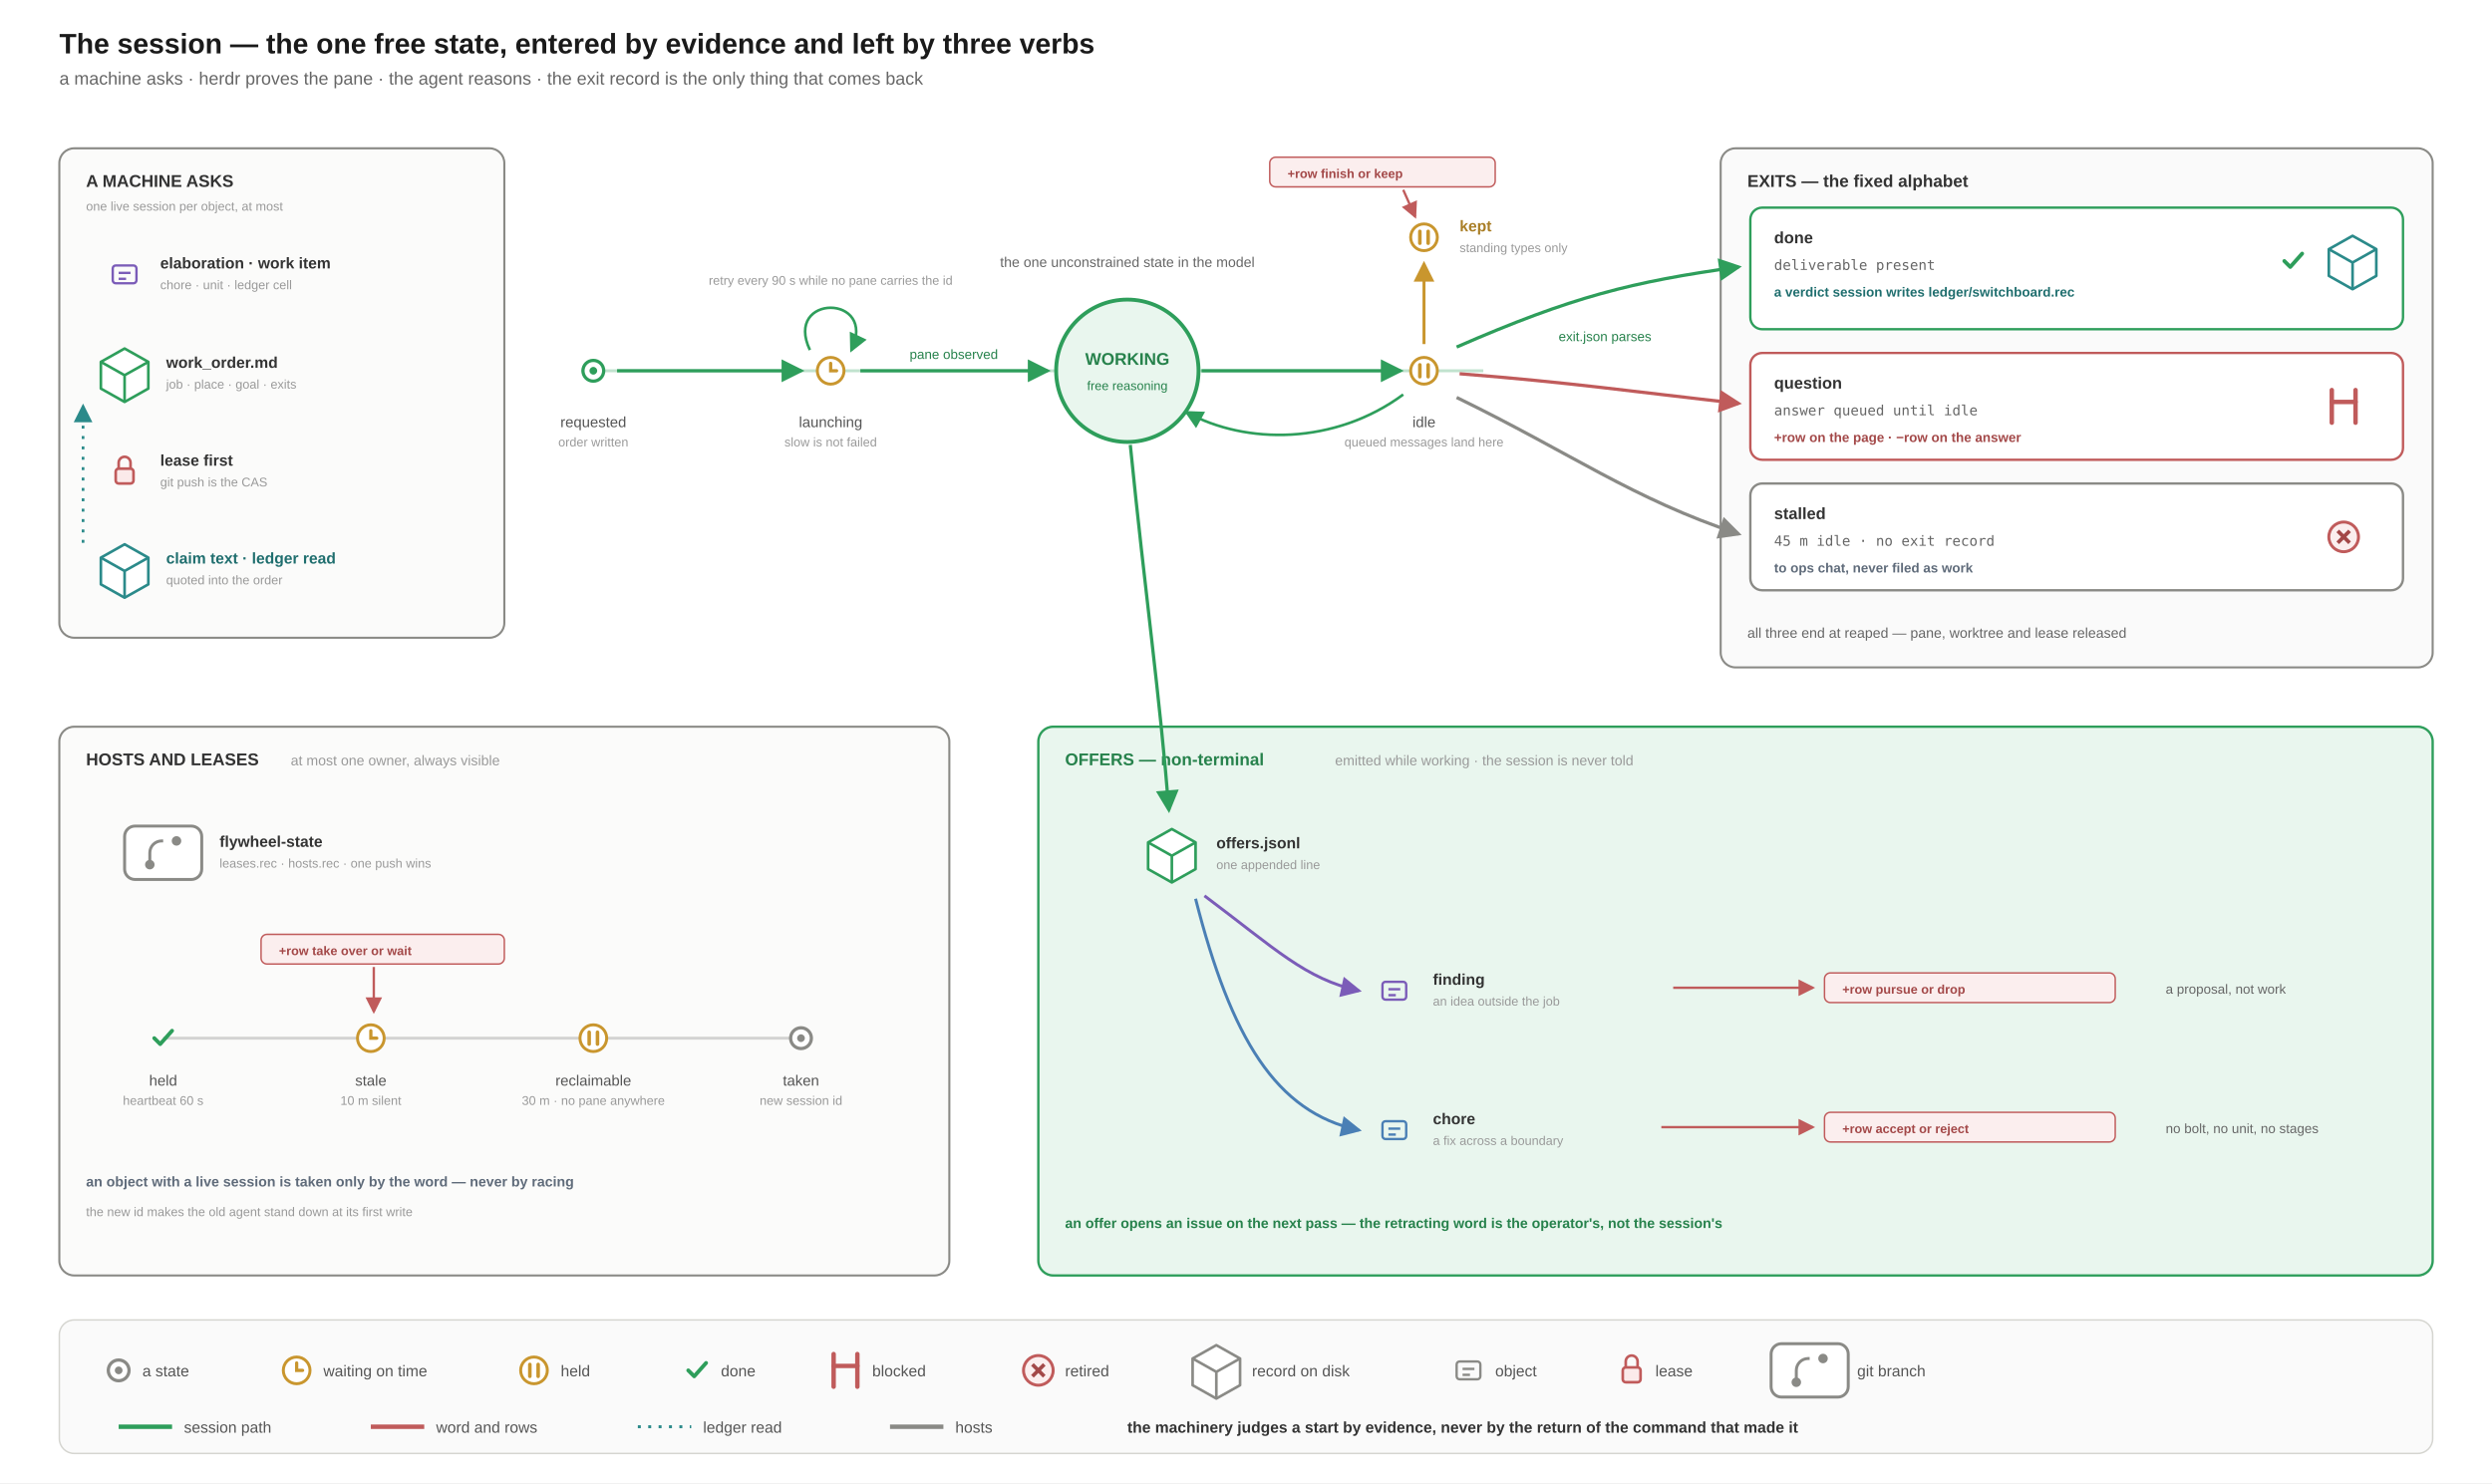
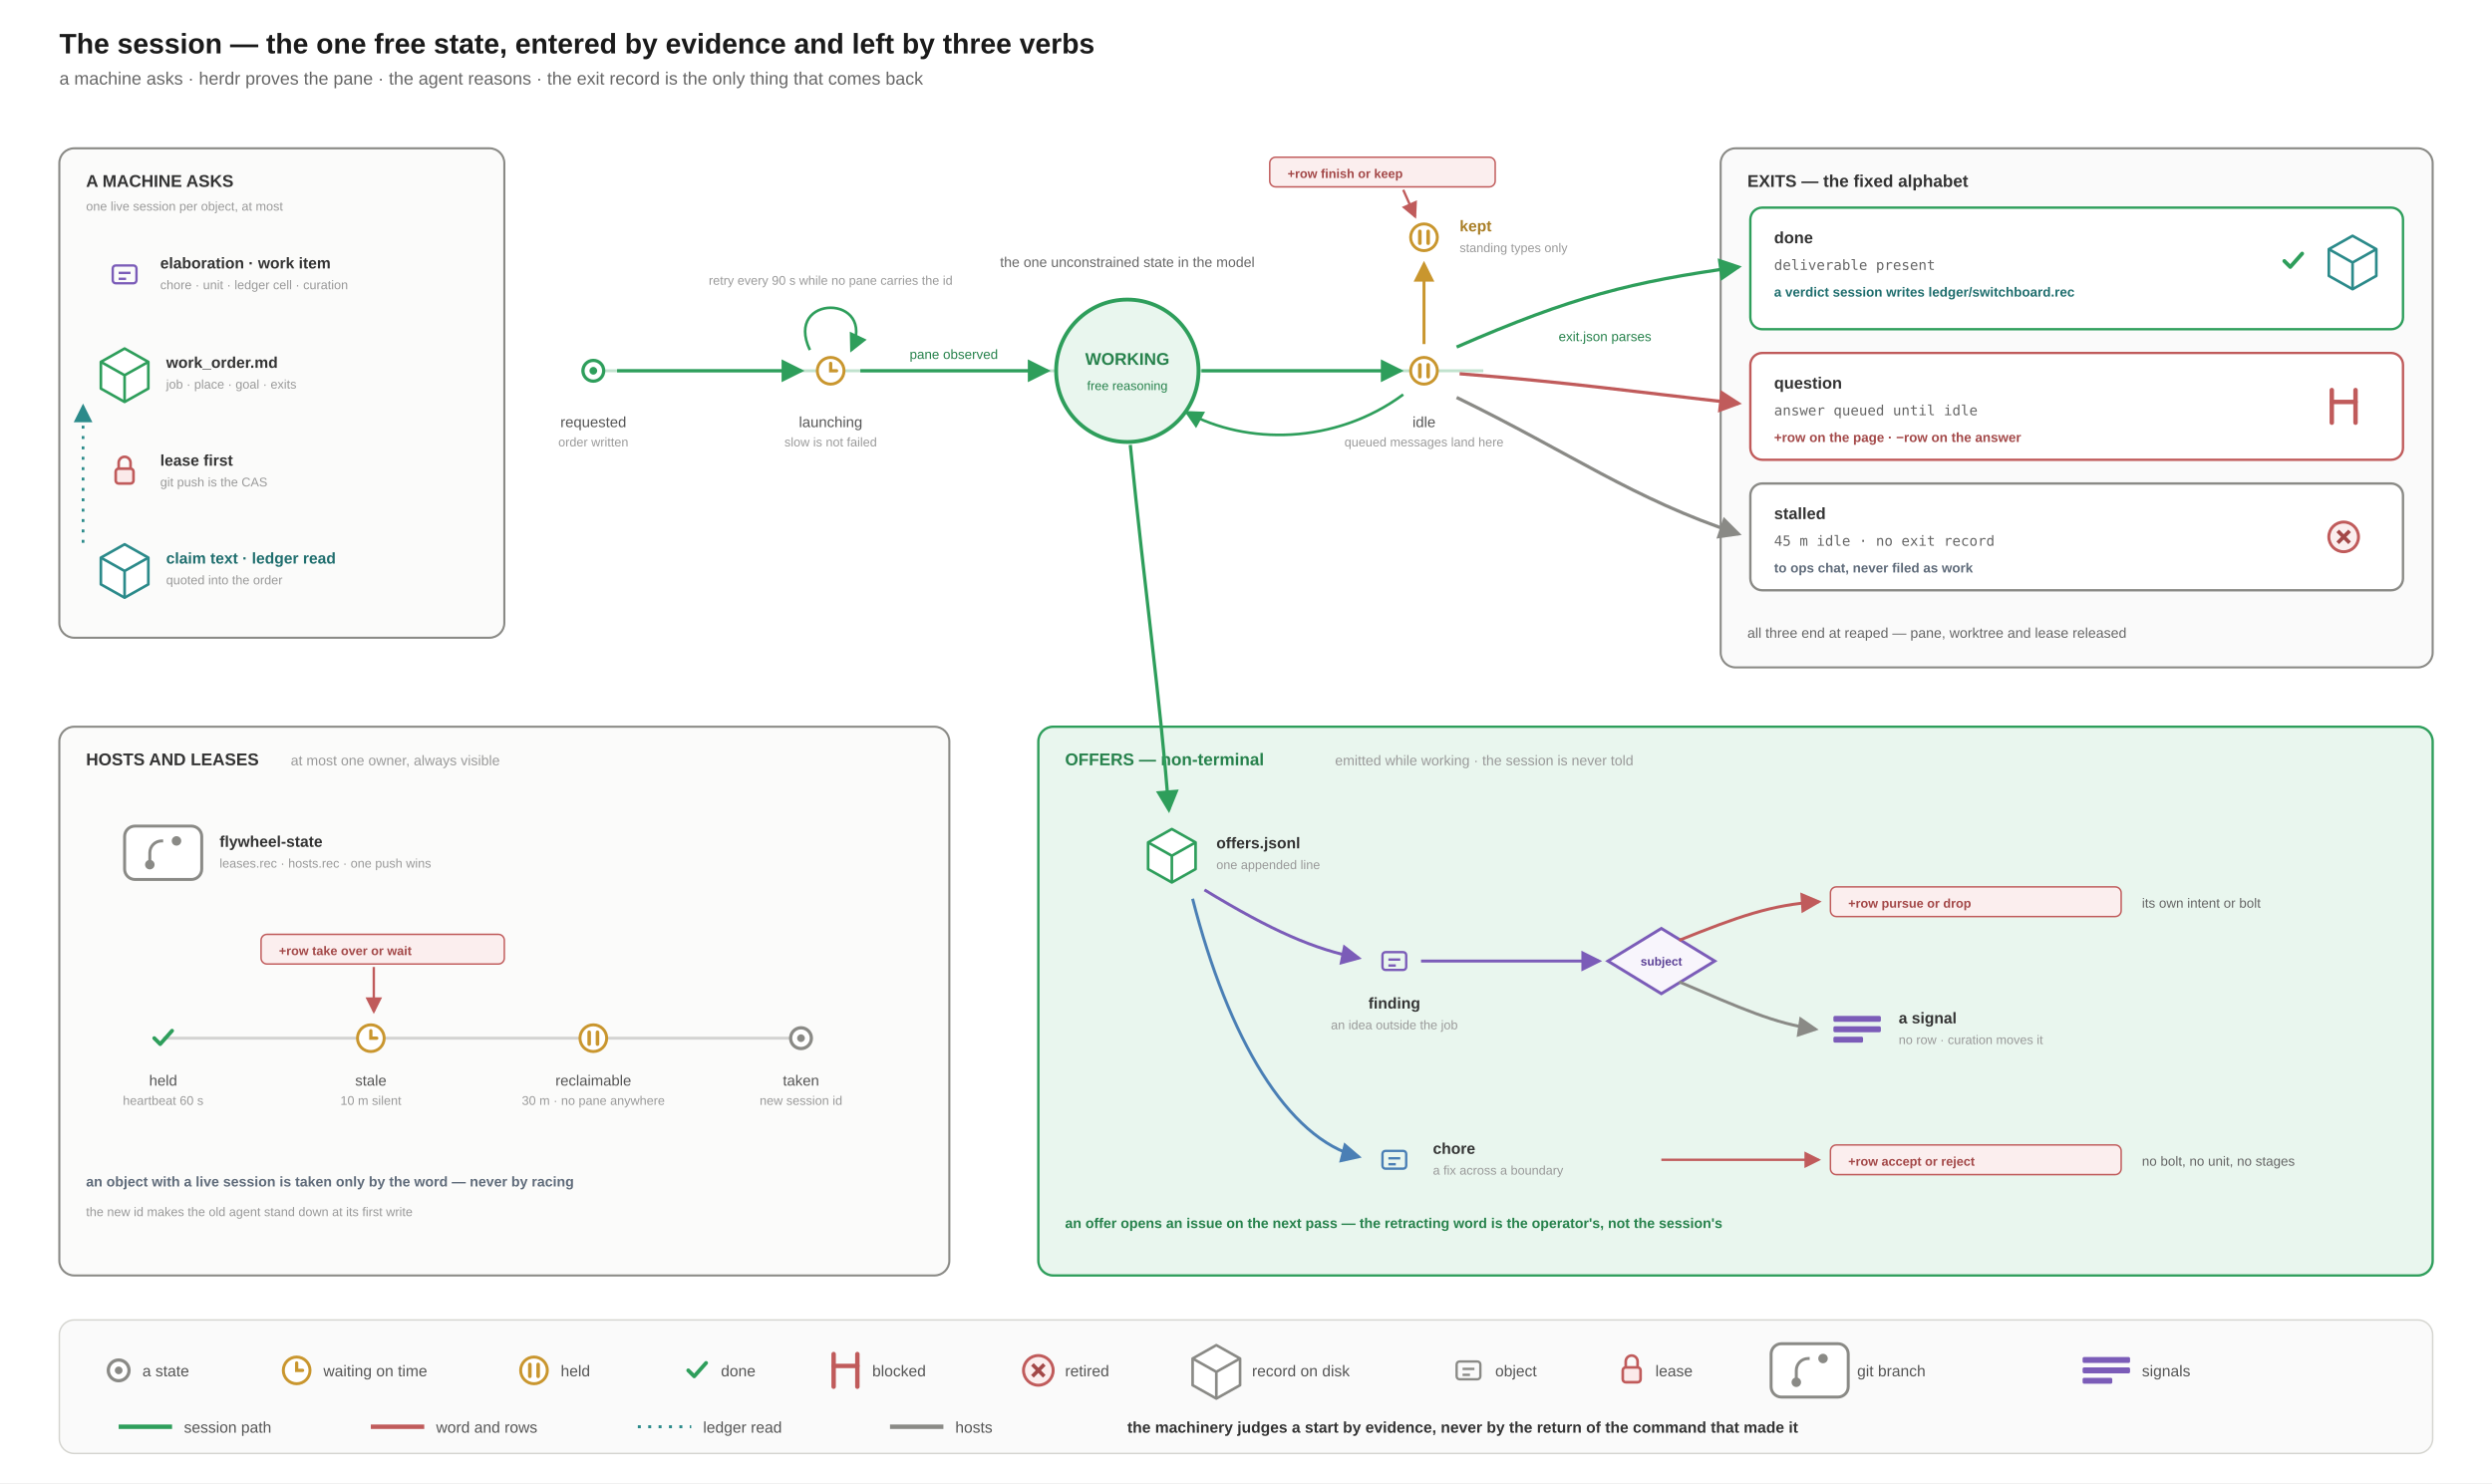
<svg xmlns="http://www.w3.org/2000/svg" viewBox="0 0 1680 1000" font-family="-apple-system, 'Helvetica Neue', Arial, sans-serif">
  <defs>
    <marker id="mN" viewBox="0 0 10 10" refX="8.5" refY="5" markerWidth="7" markerHeight="7" orient="auto-start-reverse">
      <path d="M0 0L10 5L0 10z" fill="#8a8a86" />
    </marker>
    <marker id="mB" viewBox="0 0 10 10" refX="8.5" refY="5" markerWidth="7" markerHeight="7" orient="auto-start-reverse">
      <path d="M0 0L10 5L0 10z" fill="#4a7fb5" />
    </marker>
    <marker id="mG" viewBox="0 0 10 10" refX="8.5" refY="5" markerWidth="7" markerHeight="7" orient="auto-start-reverse">
      <path d="M0 0L10 5L0 10z" fill="#2e9e5b" />
    </marker>
    <marker id="mP" viewBox="0 0 10 10" refX="8.5" refY="5" markerWidth="7" markerHeight="7" orient="auto-start-reverse">
      <path d="M0 0L10 5L0 10z" fill="#7b5cb8" />
    </marker>
    <marker id="mA" viewBox="0 0 10 10" refX="8.5" refY="5" markerWidth="7" markerHeight="7" orient="auto-start-reverse">
      <path d="M0 0L10 5L0 10z" fill="#c9962e" />
    </marker>
    <marker id="mR" viewBox="0 0 10 10" refX="8.5" refY="5" markerWidth="7" markerHeight="7" orient="auto-start-reverse">
      <path d="M0 0L10 5L0 10z" fill="#c05b5b" />
    </marker>
    <marker id="mT" viewBox="0 0 10 10" refX="8.5" refY="5" markerWidth="7" markerHeight="7" orient="auto-start-reverse">
      <path d="M0 0L10 5L0 10z" fill="#2b8a8a" />
    </marker>
    <g id="repo">
      <rect x="-26" y="-18" width="52" height="36" rx="7" fill="#fff" stroke="currentColor" stroke-width="2" />
      <circle cx="-9" cy="8" r="3.2" fill="currentColor" />
      <circle cx="9" cy="-8" r="3.2" fill="currentColor" />
      <path d="M -9 8 v-8 a 8 8 0 0 1 8 -8 h 1" fill="none" stroke="currentColor" stroke-width="2" />
    </g>
    <g id="cube" stroke="currentColor" stroke-width="1.8" stroke-linejoin="round">
      <path d="M -16 -8 L 0 -17 L 16 -8 L 16 10 L 0 19 L -16 10 Z" fill="#fff" />
      <path d="M -16 -8 L 0 1 L 16 -8 M 0 1 L 0 19" fill="none" />
    </g>
    <g id="row" stroke="currentColor" stroke-width="1.6" fill="none">
      <rect x="-8" y="-6" width="16" height="12" rx="2" />
      <line x1="-4" y1="-1" x2="4" y2="-1" />
      <line x1="-4" y1="3" x2="1" y2="3" />
    </g>
    <g id="marker">
      <circle r="7" fill="#fff" stroke="currentColor" stroke-width="2.2" />
      <circle r="2.6" fill="currentColor" />
    </g>
    <g id="pause">
      <circle r="9" fill="#fff" stroke="#c9962e" stroke-width="2" />
      <line x1="-2.8" y1="-4" x2="-2.8" y2="4" stroke="#c9962e" stroke-width="2.4" stroke-linecap="round" />
      <line x1="2.8" y1="-4" x2="2.8" y2="4" stroke="#c9962e" stroke-width="2.4" stroke-linecap="round" />
    </g>
    <g id="check" fill="none" stroke="#2e9e5b" stroke-width="2.6" stroke-linecap="round" stroke-linejoin="round">
      <path d="M -6 0 L -2 4 L 6 -5" />
    </g>
    <g id="cross">
      <circle r="10" fill="#fbeeee" stroke="#c05b5b" stroke-width="2" />
      <path d="M -4 -4 l 8 8 M 4 -4 l -8 8" fill="none" stroke="#a34848" stroke-width="2.5" />
    </g>
    <g id="clock">
      <circle r="9" fill="#fff" stroke="#c9962e" stroke-width="2" />
      <path d="M 0 -5 V 0 H 4" fill="none" stroke="#c9962e" stroke-width="2.2" stroke-linecap="round" />
    </g>
    <g id="gate" stroke="#c05b5b" stroke-width="3" stroke-linecap="round">
      <line x1="-8" y1="-11" x2="-8" y2="11" />
      <line x1="8" y1="-11" x2="8" y2="11" />
      <line x1="-8" y1="-3" x2="8" y2="-3" />
+     </g>
+     <g id="rows" fill="#7b5cb8">
+       <rect x="-16" y="-9" width="32" height="4" rx="1" />
+       <rect x="-16" y="-2" width="32" height="4" rx="1" />
+       <rect x="-16" y="5" width="20" height="4" rx="1" />
    </g>
    <g id="lock" stroke="#c05b5b" stroke-width="1.8" fill="none">
      <rect x="-6" y="-2" width="12" height="10" rx="2" fill="#fbeaea" />
      <path d="M -4 -2 v-4 a 4 4 0 0 1 8 0 v4" />
    </g>
  </defs>
  <rect width="1680" height="1000" fill="#fff" />
  <text x="40" y="36" font-size="19" font-weight="700" fill="#1a1a1a">The session — the one free state, entered by evidence and left by three verbs</text>
  <text x="40" y="57" font-size="12" fill="#666">a machine asks · herdr proves the pane · the agent reasons · the exit record is the only thing that comes back</text>
  <rect x="40" y="100" width="300" height="330" rx="10" fill="#fbfbfa" stroke="#8a8a86" stroke-width="1.4" />
  <text x="58" y="126" font-size="11.5" font-weight="700" fill="#333">A MACHINE ASKS</text>
  <text x="58" y="142" font-size="8.5" fill="#999">one live session per object, at most</text>
  <use href="#row" x="84" y="185" color="#7b5cb8" />
  <text x="108" y="181" font-size="10.5" font-weight="700" fill="#333">elaboration · work item</text>
-   <text x="108" y="195" font-size="8.5" fill="#999">chore · unit · ledger cell</text>
+   <text x="108" y="195" font-size="8.5" fill="#999">chore · unit · ledger cell · curation</text>
  <use href="#cube" x="84" y="252" color="#2e9e5b" />
  <text x="112" y="248" font-size="10.5" font-weight="700" fill="#333">work_order.md</text>
  <text x="112" y="262" font-size="8.5" fill="#999">job · place · goal · exits</text>
  <use href="#lock" x="84" y="318" />
  <text x="108" y="314" font-size="10.5" font-weight="700" fill="#333">lease first</text>
  <text x="108" y="328" font-size="8.5" fill="#999">git push is the CAS</text>
  <use href="#cube" x="84" y="384" color="#2b8a8a" />
  <text x="112" y="380" font-size="10.5" font-weight="700" fill="#1f6e6e">claim text · ledger read</text>
  <text x="112" y="394" font-size="8.5" fill="#999">quoted into the order</text>
  <path d="M 56 366 L 56 274" fill="none" stroke="#2b8a8a" stroke-width="1.8" stroke-dasharray="2 5" marker-end="url(#mT)" />
  <line x1="392" y1="250" x2="1000" y2="250" stroke="#2e9e5b" stroke-width="2" opacity="0.3" />
  <use href="#marker" x="400" y="250" color="#2e9e5b" data-fwn-state="session.requested" />
  <text x="400" y="288" font-size="10" fill="#555" text-anchor="middle">requested</text>
  <text x="400" y="301" font-size="8.5" fill="#999" text-anchor="middle">order written</text>
  <use href="#clock" x="560" y="250" data-fwn-state="session.launching" />
  <text x="560" y="288" font-size="10" fill="#555" text-anchor="middle">launching</text>
  <text x="560" y="301" font-size="8.5" fill="#999" text-anchor="middle">slow is not failed</text>
  <path d="M 546 236 C 528 198, 592 198, 574 236" fill="none" stroke="#2e9e5b" stroke-width="1.8" marker-end="url(#mG)" />
  <text x="560" y="192" font-size="8.5" fill="#999" text-anchor="middle">retry every 90 s while no pane carries the id</text>
  <path d="M 416 250 L 540 250" fill="none" stroke="#2e9e5b" stroke-width="2.2" marker-end="url(#mG)" />
  <path d="M 580 250 L 706 250" fill="none" stroke="#2e9e5b" stroke-width="2.2" marker-end="url(#mG)" />
  <text x="643" y="242" font-size="9" fill="#27824c" text-anchor="middle">pane observed</text>
  <circle cx="760" cy="250" r="48" fill="#e9f6ee" stroke="#2e9e5b" stroke-width="2.6" />
  <text x="760" y="246" font-size="11.5" font-weight="700" fill="#27824c" text-anchor="middle">WORKING</text>
  <text x="760" y="263" font-size="8.5" fill="#27824c" text-anchor="middle">free reasoning</text>
  <text x="760" y="180" font-size="9.5" fill="#666" text-anchor="middle">the one unconstrained state in the model</text>
  <path d="M 810 250 L 944 250" fill="none" stroke="#2e9e5b" stroke-width="2.2" marker-end="url(#mG)" />
  <use href="#pause" x="960" y="250" data-fwn-state="session.idle" />
  <text x="960" y="288" font-size="10" fill="#555" text-anchor="middle">idle</text>
  <text x="960" y="301" font-size="8.5" fill="#999" text-anchor="middle">queued messages land here</text>
  <path d="M 946 266 C 900 300, 840 300, 800 278" fill="none" stroke="#2e9e5b" stroke-width="1.8" marker-end="url(#mG)" />
  <use href="#pause" x="960" y="160" data-fwn-state="session.kept" />
  <text x="984" y="156" font-size="10.5" font-weight="700" fill="#a97e26">kept</text>
  <text x="984" y="170" font-size="8.5" fill="#999">standing types only</text>
  <path d="M 960 232 L 960 178" fill="none" stroke="#c9962e" stroke-width="2" marker-end="url(#mA)" />
  <rect x="856" y="106" width="152" height="20" rx="4" fill="#fbeeee" stroke="#c05b5b" />
  <text x="868" y="120" font-size="8.5" font-weight="700" fill="#a34848">+row finish or keep</text>
  <path d="M 946 128 L 954 146" fill="none" stroke="#c05b5b" stroke-width="1.6" marker-end="url(#mR)" />
  <rect x="1160" y="100" width="480" height="350" rx="10" fill="#fafafa" stroke="#8a8a86" stroke-width="1.4" />
  <text x="1178" y="126" font-size="11.5" font-weight="700" fill="#333">EXITS — the fixed alphabet</text>
  <rect x="1180" y="140" width="440" height="82" rx="8" fill="#fff" stroke="#2e9e5b" stroke-width="1.6" />
  <text x="1196" y="164" font-size="11" font-weight="700" fill="#333">done</text>
  <text x="1196" y="182" font-size="9.5" font-family="monospace" fill="#666">deliverable present</text>
  <text x="1196" y="200" font-size="9" font-weight="700" fill="#1f6e6e">a verdict session writes ledger/switchboard.rec</text>
  <use href="#check" x="1546" y="176" />
  <use href="#cube" x="1586" y="176" color="#2b8a8a" />
  <rect x="1180" y="238" width="440" height="72" rx="8" fill="#fff" stroke="#c05b5b" stroke-width="1.6" />
  <text x="1196" y="262" font-size="11" font-weight="700" fill="#333">question</text>
  <text x="1196" y="280" font-size="9.5" font-family="monospace" fill="#666">answer queued until idle</text>
  <text x="1196" y="298" font-size="9" font-weight="700" fill="#a34848">+row on the page · −row on the answer</text>
  <use href="#gate" x="1580" y="274" />
  <rect x="1180" y="326" width="440" height="72" rx="8" fill="#fff" stroke="#8a8a86" stroke-width="1.6" />
  <text x="1196" y="350" font-size="11" font-weight="700" fill="#333">stalled</text>
  <text x="1196" y="368" font-size="9.5" font-family="monospace" fill="#666">45 m idle · no exit record</text>
  <text x="1196" y="386" font-size="9" font-weight="700" fill="#5f6b7a">to ops chat, never filed as work</text>
  <use href="#cross" x="1580" y="362" />
  <text x="1178" y="430" font-size="9.5" fill="#666">all three end at reaped — pane, worktree and lease released</text>
  <path d="M 982 234 C 1060 200, 1100 190, 1172 180" fill="none" stroke="#2e9e5b" stroke-width="2.2" marker-end="url(#mG)" />
  <path d="M 984 252 C 1060 258, 1100 264, 1172 272" fill="none" stroke="#c05b5b" stroke-width="2.2" marker-end="url(#mR)" />
  <path d="M 982 268 C 1060 306, 1100 336, 1172 360" fill="none" stroke="#8a8a86" stroke-width="2.2" marker-end="url(#mN)" />
  <text x="1082" y="230" font-size="9" fill="#27824c" text-anchor="middle">exit.json parses</text>
  <rect x="40" y="490" width="600" height="370" rx="10" fill="#fbfbfa" stroke="#8a8a86" stroke-width="1.4" />
  <text x="58" y="516" font-size="11.5" font-weight="700" fill="#333">HOSTS AND LEASES</text>
  <text x="196" y="516" font-size="9.5" fill="#999">at most one owner, always visible</text>
  <use href="#repo" x="110" y="575" color="#8a8a86" />
  <text x="148" y="571" font-size="10.5" font-weight="700" fill="#333">flywheel-state</text>
  <text x="148" y="585" font-size="8.5" fill="#999">leases.rec · hosts.rec · one push wins</text>
  <line x1="110" y1="700" x2="540" y2="700" stroke="#8a8a86" stroke-width="2" opacity="0.35" />
  <use href="#check" x="110" y="700" data-fwn-state="lease.held" />
  <text x="110" y="732" font-size="10" fill="#555" text-anchor="middle">held</text>
  <text x="110" y="745" font-size="8.5" fill="#999" text-anchor="middle">heartbeat 60 s</text>
  <use href="#clock" x="250" y="700" data-fwn-state="lease.stale" />
  <text x="250" y="732" font-size="10" fill="#555" text-anchor="middle">stale</text>
  <text x="250" y="745" font-size="8.5" fill="#999" text-anchor="middle">10 m silent</text>
  <use href="#pause" x="400" y="700" data-fwn-state="lease.reclaimable" />
  <text x="400" y="732" font-size="10" fill="#555" text-anchor="middle">reclaimable</text>
  <text x="400" y="745" font-size="8.5" fill="#999" text-anchor="middle">30 m · no pane anywhere</text>
  <use href="#marker" x="540" y="700" color="#8a8a86" data-fwn-transition="k.steal" />
  <text x="540" y="732" font-size="10" fill="#555" text-anchor="middle">taken</text>
  <text x="540" y="745" font-size="8.5" fill="#999" text-anchor="middle">new session id</text>
  <rect x="176" y="630" width="164" height="20" rx="4" fill="#fbeeee" stroke="#c05b5b" />
  <text x="188" y="644" font-size="8.5" font-weight="700" fill="#a34848">+row take over or wait</text>
  <path d="M 252 652 L 252 682" fill="none" stroke="#c05b5b" stroke-width="1.6" marker-end="url(#mR)" />
  <text x="58" y="800" font-size="9.5" font-weight="600" fill="#5f6b7a">an object with a live session is taken only by the word — never by racing</text>
  <text x="58" y="820" font-size="8.5" fill="#999">the new id makes the old agent stand down at its first write</text>
  <rect x="700" y="490" width="940" height="370" rx="10" fill="#e9f6ee" stroke="#2e9e5b" stroke-width="1.6" />
  <text x="718" y="516" font-size="11.5" font-weight="700" fill="#27824c">OFFERS — non-terminal</text>
  <text x="900" y="516" font-size="9.5" fill="#999">emitted while working · the session is never told</text>
  <path d="M 762 300 C 772 400, 782 470, 788 546" fill="none" stroke="#2e9e5b" stroke-width="2.2" marker-end="url(#mG)" />
  <use href="#cube" x="790" y="576" color="#2e9e5b" />
  <text x="820" y="572" font-size="10.5" font-weight="700" fill="#333">offers.jsonl</text>
  <text x="820" y="586" font-size="8.5" fill="#999">one appended line</text>
-   <path d="M 812 604 C 860 640, 880 660, 916 668" fill="none" stroke="#7b5cb8" stroke-width="2" marker-end="url(#mP)" />
-   <path d="M 806 606 C 830 700, 860 750, 916 762" fill="none" stroke="#4a7fb5" stroke-width="2" marker-end="url(#mB)" />
-   <use href="#row" x="940" y="668" color="#7b5cb8" data-fwn-state="finding.offered" />
-   <text x="966" y="664" font-size="10.5" font-weight="700" fill="#333">finding</text>
-   <text x="966" y="678" font-size="8.5" fill="#999">an idea outside the job</text>
-   <use href="#row" x="940" y="762" color="#4a7fb5" data-fwn-state="chore.offered" />
-   <text x="966" y="758" font-size="10.5" font-weight="700" fill="#333">chore</text>
-   <text x="966" y="772" font-size="8.5" fill="#999">a fix across a boundary</text>
-   <rect x="1230" y="656" width="196" height="20" rx="4" fill="#fbeeee" stroke="#c05b5b" />
-   <text x="1242" y="670" font-size="8.5" font-weight="700" fill="#a34848">+row pursue or drop</text>
-   <rect x="1230" y="750" width="196" height="20" rx="4" fill="#fbeeee" stroke="#c05b5b" />
-   <text x="1242" y="764" font-size="8.5" font-weight="700" fill="#a34848">+row accept or reject</text>
-   <path d="M 1128 666 L 1222 666" fill="none" stroke="#c05b5b" stroke-width="1.6" marker-end="url(#mR)" />
-   <path d="M 1120 760 L 1222 760" fill="none" stroke="#c05b5b" stroke-width="1.6" marker-end="url(#mR)" />
-   <text x="1460" y="670" font-size="9" fill="#666">a proposal, not work</text>
-   <text x="1460" y="764" font-size="9" fill="#666">no bolt, no unit, no stages</text>
+   <path d="M 812 600 C 858 628, 886 640, 916 646" fill="none" stroke="#7b5cb8" stroke-width="2" marker-end="url(#mP)" />
+   <path d="M 804 606 C 828 700, 868 768, 916 780" fill="none" stroke="#4a7fb5" stroke-width="2" marker-end="url(#mB)" />
+   <use href="#row" x="940" y="648" color="#7b5cb8" data-fwn-state="finding.offered" />
+   <text x="940" y="680" font-size="10.5" font-weight="700" fill="#333" text-anchor="middle">finding</text>
+   <text x="940" y="694" font-size="8.5" fill="#999" text-anchor="middle">an idea outside the job</text>
+   <path d="M 958 648 L 1078 648" fill="none" stroke="#7b5cb8" stroke-width="2" marker-end="url(#mP)" />
+   <polygon points="1120,626 1156,648 1120,670 1084,648" fill="#f8f5fc" stroke="#7b5cb8" stroke-width="2" />
+   <text x="1120" y="651" font-size="8" font-weight="700" fill="#5a3f95" text-anchor="middle">subject</text>
+   <path d="M 1132 634 C 1172 618, 1194 610, 1226 608" fill="none" stroke="#c05b5b" stroke-width="2" marker-end="url(#mR)" />
+   <rect x="1234" y="598" width="196" height="20" rx="4" fill="#fbeeee" stroke="#c05b5b" />
+   <text x="1246" y="612" font-size="8.5" font-weight="700" fill="#a34848">+row pursue or drop</text>
+   <text x="1444" y="612" font-size="9" fill="#666">its own intent or bolt</text>
+   <path d="M 1132 662 C 1174 680, 1196 690, 1224 694" fill="none" stroke="#8a8a86" stroke-width="2" marker-end="url(#mN)" />
+   <use href="#rows" x="1252" y="694" data-fwn-state="finding.routed_to_signal" />
+   <text x="1280" y="690" font-size="10.5" font-weight="700" fill="#333">a signal</text>
+   <text x="1280" y="704" font-size="8.5" fill="#999">no row · curation moves it</text>
+   <use href="#row" x="940" y="782" color="#4a7fb5" data-fwn-state="chore.offered" />
+   <text x="966" y="778" font-size="10.5" font-weight="700" fill="#333">chore</text>
+   <text x="966" y="792" font-size="8.5" fill="#999">a fix across a boundary</text>
+   <path d="M 1120 782 L 1226 782" fill="none" stroke="#c05b5b" stroke-width="1.6" marker-end="url(#mR)" />
+   <rect x="1234" y="772" width="196" height="20" rx="4" fill="#fbeeee" stroke="#c05b5b" />
+   <text x="1246" y="786" font-size="8.5" font-weight="700" fill="#a34848">+row accept or reject</text>
+   <text x="1444" y="786" font-size="9" fill="#666">no bolt, no unit, no stages</text>
  <text x="718" y="828" font-size="9.5" font-weight="600" fill="#27824c">an offer opens an issue on the next pass — the retracting word is the operator's, not the session's</text>
  <rect x="40" y="890" width="1600" height="90" rx="10" fill="#fafafa" stroke="#d5d5d0" />
  <g font-size="10.5" fill="#555">
    <use href="#marker" x="80" y="924" color="#8a8a86" />
    <text x="96" y="928">a state</text>
    <use href="#clock" x="200" y="924" />
    <text x="218" y="928">waiting on time</text>
    <use href="#pause" x="360" y="924" />
    <text x="378" y="928">held</text>
    <use href="#check" x="470" y="924" />
    <text x="486" y="928">done</text>
    <use href="#gate" x="570" y="924" />
    <text x="588" y="928">blocked</text>
    <use href="#cross" x="700" y="924" />
    <text x="718" y="928">retired</text>
    <use href="#cube" x="820" y="924" color="#8a8a86" />
    <text x="844" y="928">record on disk</text>
    <use href="#row" x="990" y="924" color="#8a8a86" />
    <text x="1008" y="928">object</text>
    <use href="#lock" x="1100" y="924" />
    <text x="1116" y="928">lease</text>
    <use href="#repo" x="1220" y="924" color="#8a8a86" />
    <text x="1252" y="928">git branch</text>
+     <use href="#rows" x="1420" y="924" />
+     <text x="1444" y="928">signals</text>
  </g>
  <g font-size="10.5" fill="#555">
    <line x1="80" y1="962" x2="116" y2="962" stroke="#2e9e5b" stroke-width="3" />
    <text x="124" y="966">session path</text>
    <line x1="250" y1="962" x2="286" y2="962" stroke="#c05b5b" stroke-width="3" />
    <text x="294" y="966">word and rows</text>
    <line x1="430" y1="962" x2="466" y2="962" stroke="#2b8a8a" stroke-width="2" stroke-dasharray="2 5" />
    <text x="474" y="966">ledger read</text>
    <line x1="600" y1="962" x2="636" y2="962" stroke="#8a8a86" stroke-width="3" />
    <text x="644" y="966">hosts</text>
    <text x="760" y="966" font-weight="600" fill="#333">the machinery judges a start by evidence, never by the return of the command that made it</text>
  </g>
</svg>
